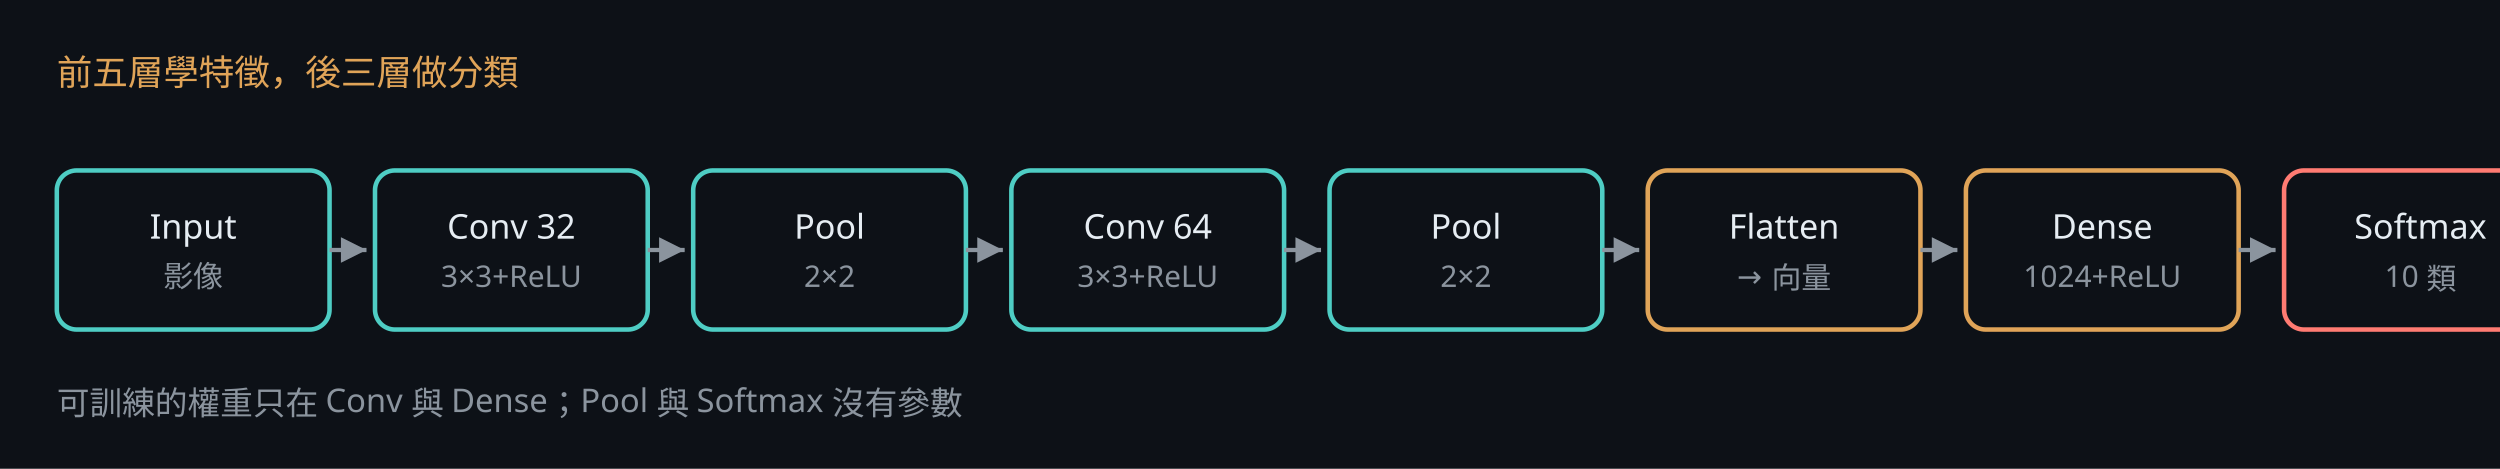
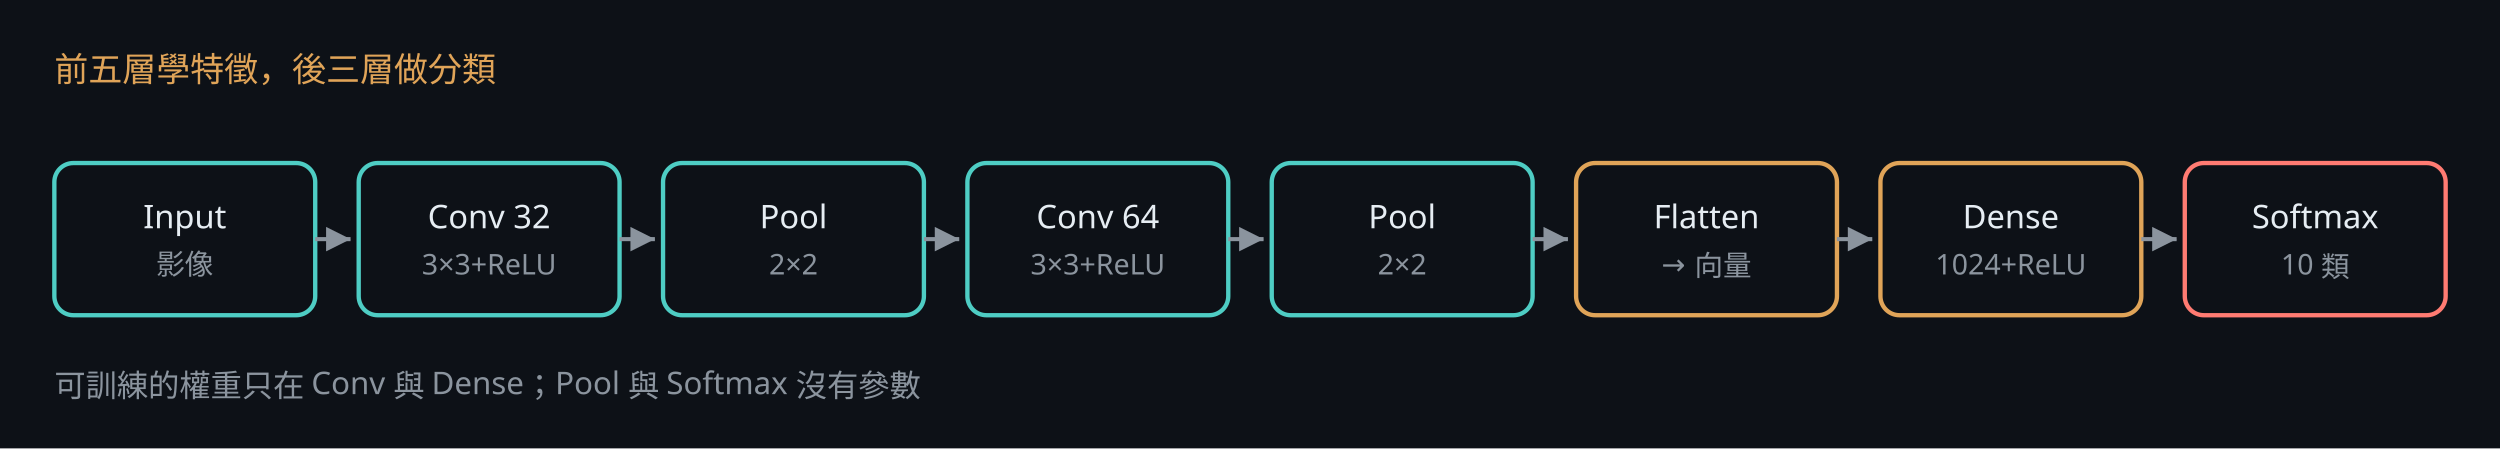
- <svg xmlns="http://www.w3.org/2000/svg" viewBox="0 0 880 165" role="img" aria-label="CNN 分類網路架構：Input → Conv 32 → Pool → Conv 64 → Pool → Flatten → Dense 1024 → Softmax 10 類">
+ <svg xmlns="http://www.w3.org/2000/svg" viewBox="0 0 920 165" role="img" aria-label="CNN 分類網路架構：Input → Conv 32 → Pool → Conv 64 → Pool → Flatten → Dense 1024 → Softmax 10 類">
  <defs>
    <marker id="a" markerWidth="8" markerHeight="8" refX="6" refY="3" orient="auto">
      <path d="M0,0 L6,3 L0,6 z" fill="#8b949e" />
    </marker>
  </defs>
-   <rect width="880" height="165" fill="#0d1117" />
+   <rect width="920" height="165" fill="#0d1117" />
  <text x="20" y="30" fill="#e0a458" font-size="12.5" text-anchor="start" font-family="'Segoe UI','Microsoft JhengHei','Noto Sans TC',sans-serif">前五層學特徵，後三層做分類</text>
  <rect x="20" y="60" width="96" height="56" rx="7" fill="none" stroke="#4ecdc4" stroke-width="1.6" />
  <text x="68.0" y="84.0" fill="#e6edf3" font-size="12" text-anchor="middle" font-family="'Segoe UI','Microsoft JhengHei','Noto Sans TC',sans-serif">Input</text>
  <text x="68.0" y="101.0" fill="#8b949e" font-size="10.5" text-anchor="middle" font-family="'Segoe UI','Microsoft JhengHei','Noto Sans TC',sans-serif">影像</text>
  <line x1="116" y1="88.0" x2="129" y2="88.0" stroke="#8b949e" stroke-width="1.5" marker-end="url(#a)" />
  <rect x="132" y="60" width="96" height="56" rx="7" fill="none" stroke="#4ecdc4" stroke-width="1.6" />
  <text x="180.0" y="84.0" fill="#e6edf3" font-size="12" text-anchor="middle" font-family="'Segoe UI','Microsoft JhengHei','Noto Sans TC',sans-serif">Conv 32</text>
  <text x="180.0" y="101.0" fill="#8b949e" font-size="10.5" text-anchor="middle" font-family="'Segoe UI','Microsoft JhengHei','Noto Sans TC',sans-serif">3×3+ReLU</text>
  <line x1="228" y1="88.0" x2="241" y2="88.0" stroke="#8b949e" stroke-width="1.5" marker-end="url(#a)" />
  <rect x="244" y="60" width="96" height="56" rx="7" fill="none" stroke="#4ecdc4" stroke-width="1.6" />
  <text x="292.0" y="84.0" fill="#e6edf3" font-size="12" text-anchor="middle" font-family="'Segoe UI','Microsoft JhengHei','Noto Sans TC',sans-serif">Pool</text>
  <text x="292.0" y="101.0" fill="#8b949e" font-size="10.5" text-anchor="middle" font-family="'Segoe UI','Microsoft JhengHei','Noto Sans TC',sans-serif">2×2</text>
  <line x1="340" y1="88.0" x2="353" y2="88.0" stroke="#8b949e" stroke-width="1.5" marker-end="url(#a)" />
  <rect x="356" y="60" width="96" height="56" rx="7" fill="none" stroke="#4ecdc4" stroke-width="1.6" />
  <text x="404.0" y="84.0" fill="#e6edf3" font-size="12" text-anchor="middle" font-family="'Segoe UI','Microsoft JhengHei','Noto Sans TC',sans-serif">Conv 64</text>
  <text x="404.0" y="101.0" fill="#8b949e" font-size="10.5" text-anchor="middle" font-family="'Segoe UI','Microsoft JhengHei','Noto Sans TC',sans-serif">3×3+ReLU</text>
  <line x1="452" y1="88.0" x2="465" y2="88.0" stroke="#8b949e" stroke-width="1.5" marker-end="url(#a)" />
  <rect x="468" y="60" width="96" height="56" rx="7" fill="none" stroke="#4ecdc4" stroke-width="1.6" />
  <text x="516.0" y="84.0" fill="#e6edf3" font-size="12" text-anchor="middle" font-family="'Segoe UI','Microsoft JhengHei','Noto Sans TC',sans-serif">Pool</text>
  <text x="516.0" y="101.0" fill="#8b949e" font-size="10.5" text-anchor="middle" font-family="'Segoe UI','Microsoft JhengHei','Noto Sans TC',sans-serif">2×2</text>
  <line x1="564" y1="88.0" x2="577" y2="88.0" stroke="#8b949e" stroke-width="1.5" marker-end="url(#a)" />
  <rect x="580" y="60" width="96" height="56" rx="7" fill="none" stroke="#e0a458" stroke-width="1.6" />
  <text x="628.0" y="84.0" fill="#e6edf3" font-size="12" text-anchor="middle" font-family="'Segoe UI','Microsoft JhengHei','Noto Sans TC',sans-serif">Flatten</text>
  <text x="628.0" y="101.0" fill="#8b949e" font-size="10.5" text-anchor="middle" font-family="'Segoe UI','Microsoft JhengHei','Noto Sans TC',sans-serif">→ 向量</text>
  <line x1="676" y1="88.0" x2="689" y2="88.0" stroke="#8b949e" stroke-width="1.5" marker-end="url(#a)" />
  <rect x="692" y="60" width="96" height="56" rx="7" fill="none" stroke="#e0a458" stroke-width="1.6" />
  <text x="740.0" y="84.0" fill="#e6edf3" font-size="12" text-anchor="middle" font-family="'Segoe UI','Microsoft JhengHei','Noto Sans TC',sans-serif">Dense</text>
  <text x="740.0" y="101.0" fill="#8b949e" font-size="10.5" text-anchor="middle" font-family="'Segoe UI','Microsoft JhengHei','Noto Sans TC',sans-serif">1024+ReLU</text>
  <line x1="788" y1="88.0" x2="801" y2="88.0" stroke="#8b949e" stroke-width="1.5" marker-end="url(#a)" />
  <rect x="804" y="60" width="96" height="56" rx="7" fill="none" stroke="#ff7b72" stroke-width="1.6" />
  <text x="852.0" y="84.0" fill="#e6edf3" font-size="12" text-anchor="middle" font-family="'Segoe UI','Microsoft JhengHei','Noto Sans TC',sans-serif">Softmax</text>
  <text x="852.0" y="101.0" fill="#8b949e" font-size="10.5" text-anchor="middle" font-family="'Segoe UI','Microsoft JhengHei','Noto Sans TC',sans-serif">10 類</text>
  <text x="20" y="146" fill="#8b949e" font-size="11.5" text-anchor="start" font-family="'Segoe UI','Microsoft JhengHei','Noto Sans TC',sans-serif">可訓練的權重只在 Conv 與 Dense；Pool 與 Softmax 沒有參數</text>
</svg>
